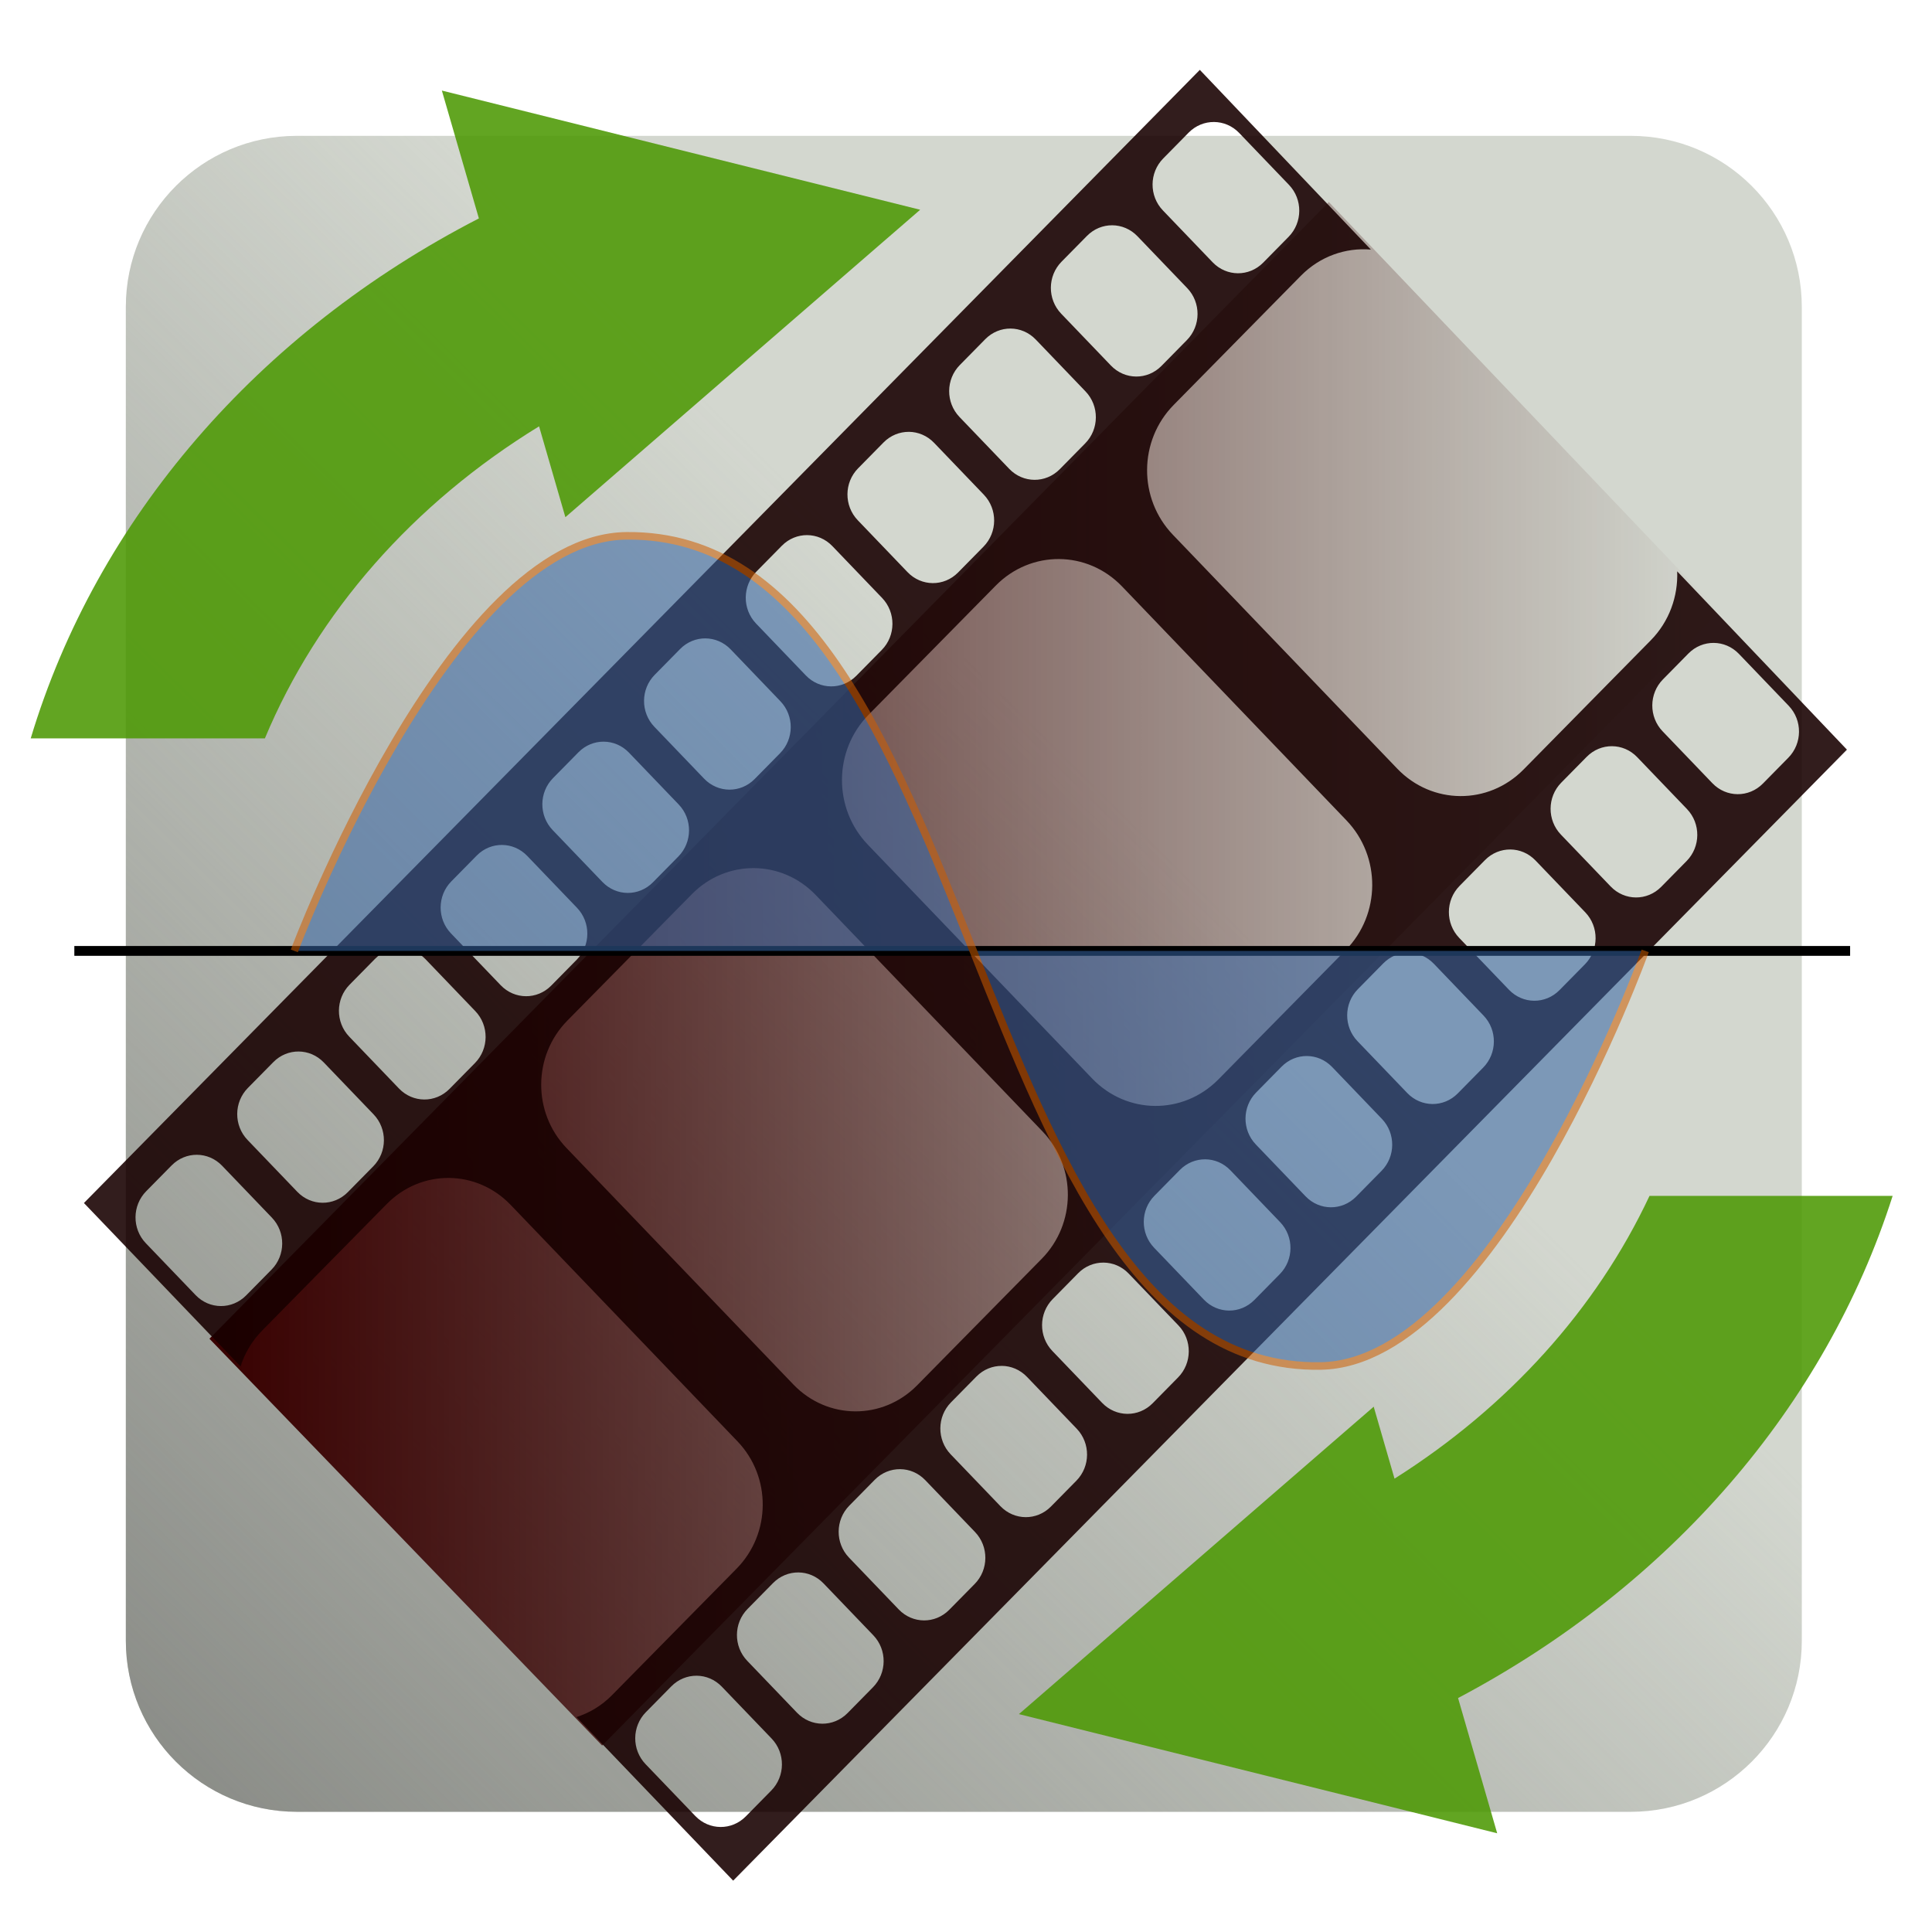
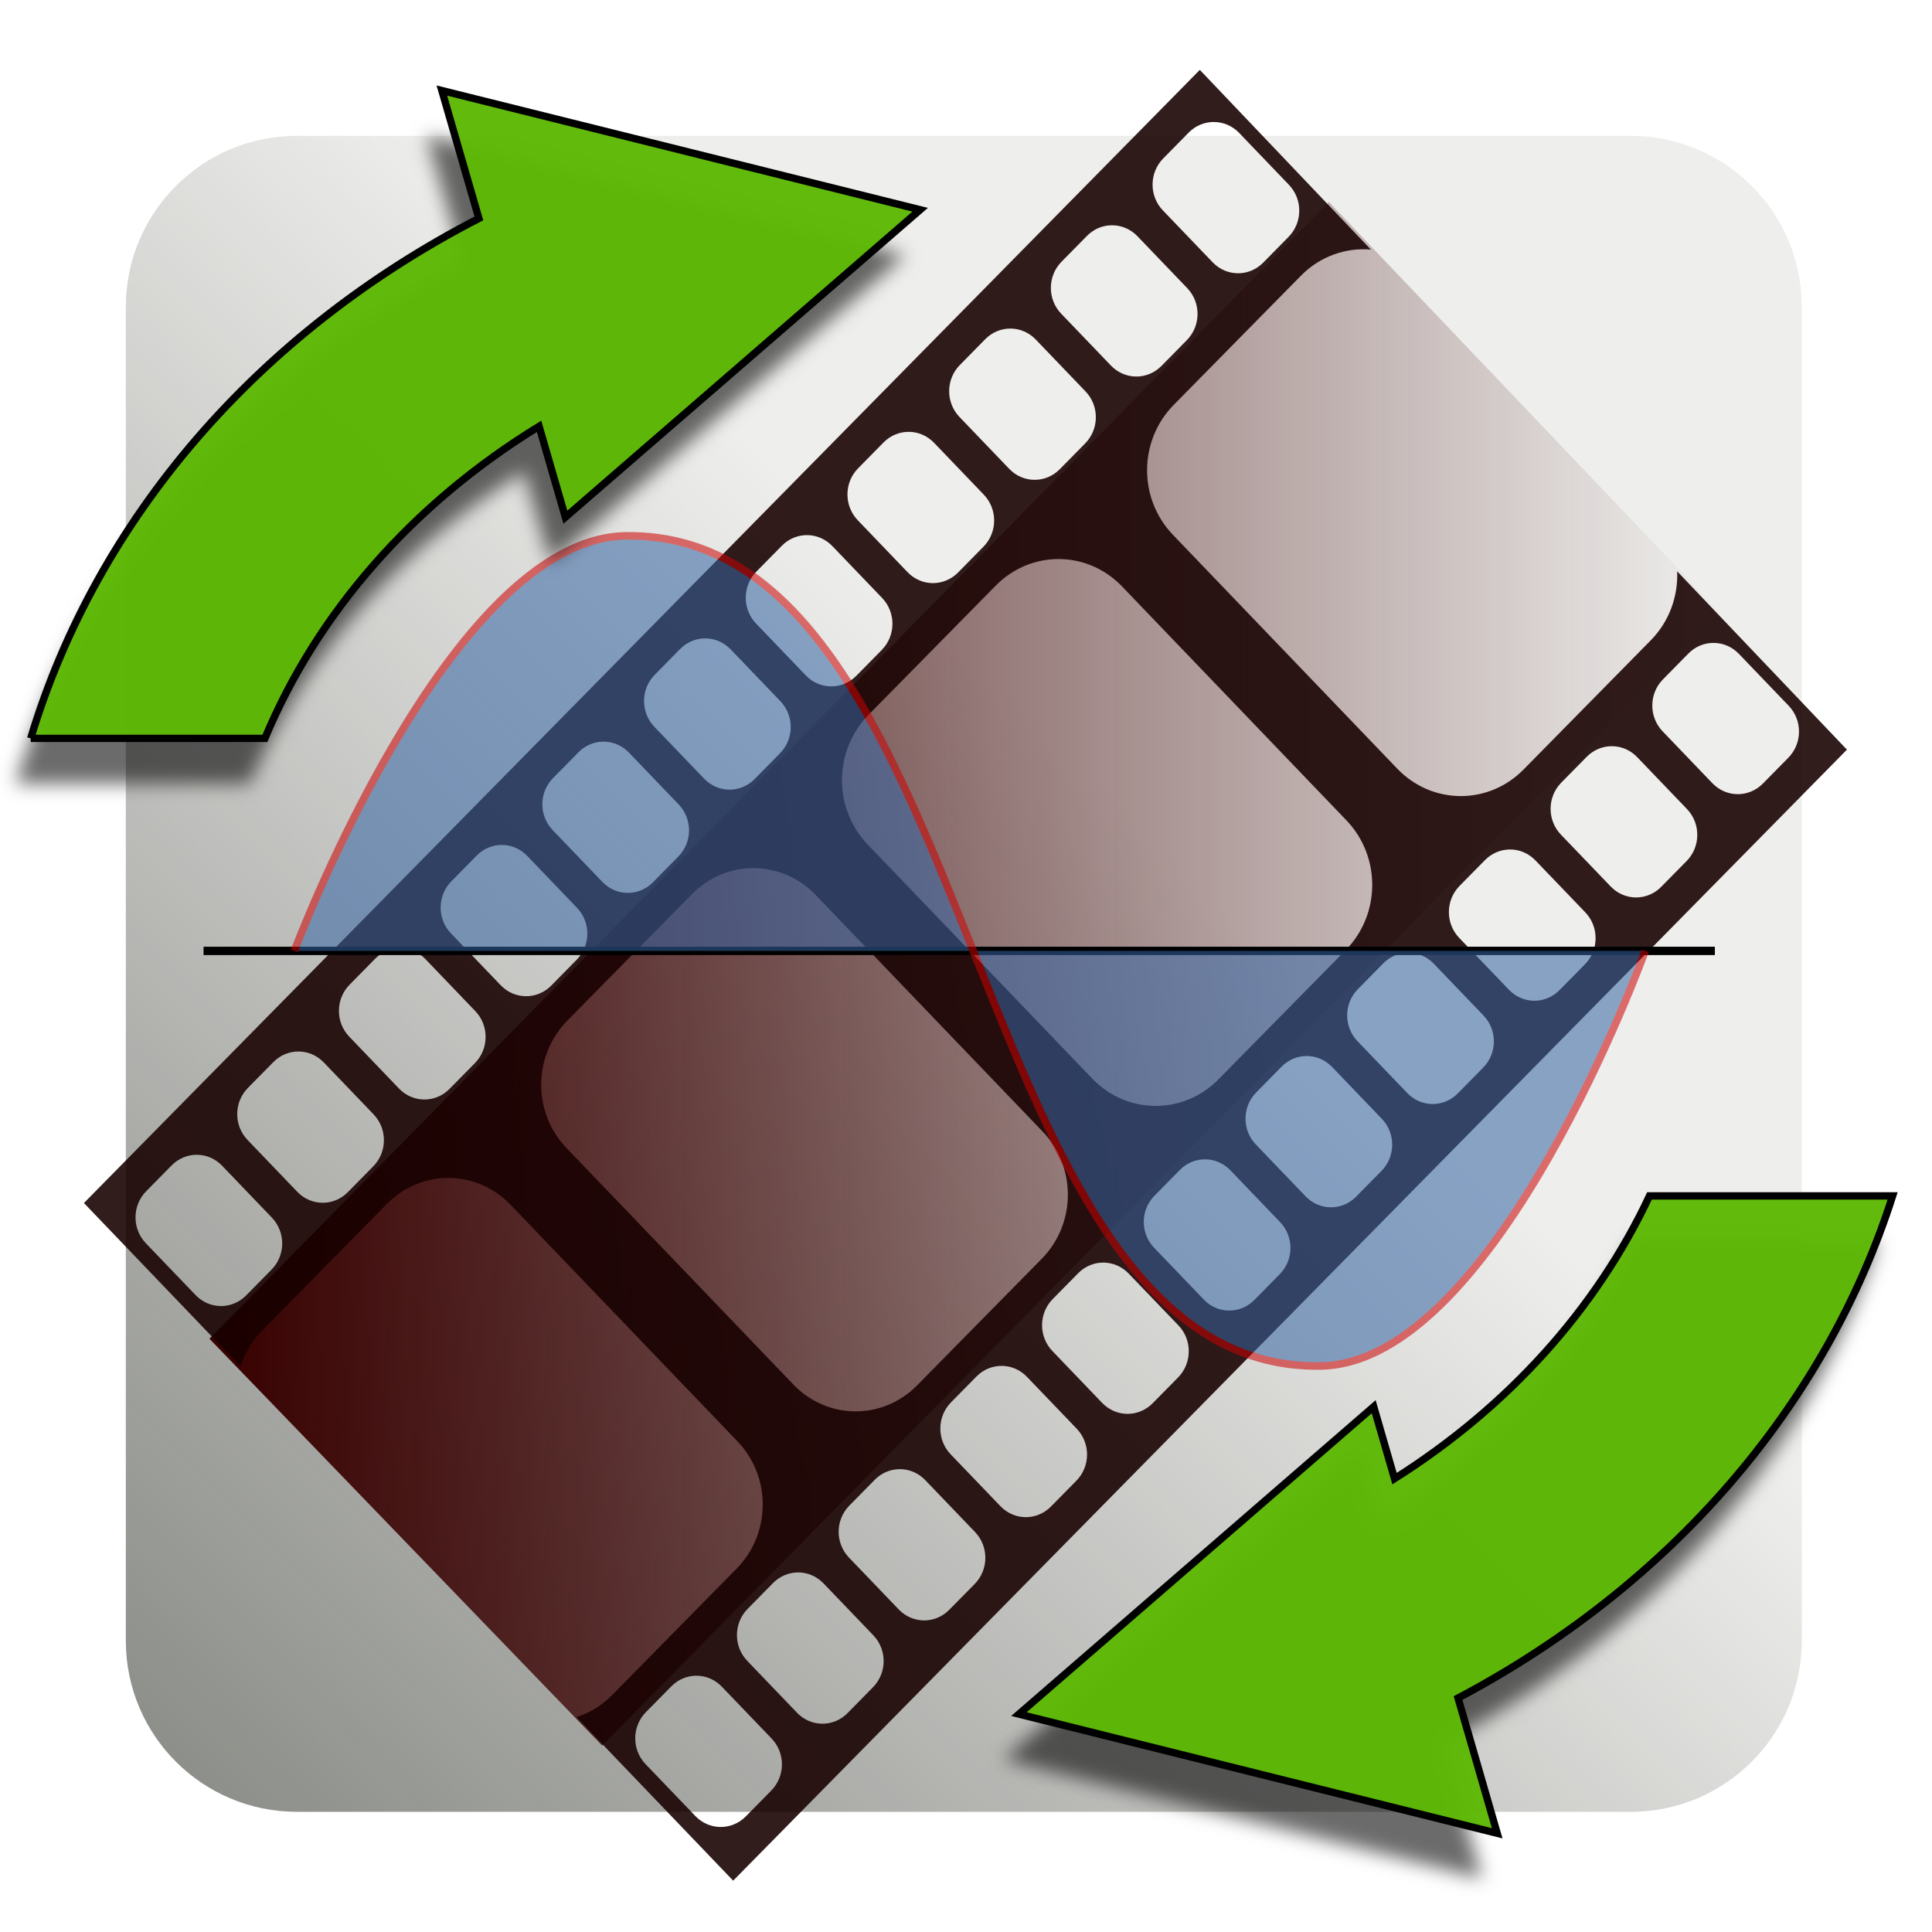
<svg xmlns="http://www.w3.org/2000/svg" xmlns:ns1="http://www.openswatchbook.org/uri/2009/osb" xmlns:xlink="http://www.w3.org/1999/xlink" width="256px" height="256px" viewBox="0 0 256 256" version="1.1" id="SVGRoot" enable-background="new">
  <defs id="defs4485">
    <linearGradient id="linearGradient4752">
      <stop style="stop-color:#888a85;stop-opacity:1;" offset="0" id="stop4748" />
      <stop style="stop-color:#888a85;stop-opacity:0;" offset="1" id="stop4750" />
    </linearGradient>
    <linearGradient id="linearGradient4560">
      <stop style="stop-color:#380000;stop-opacity:1;" offset="0" id="stop4556" />
      <stop style="stop-color:#380000;stop-opacity:0;" offset="1" id="stop4558" />
    </linearGradient>
    <pattern id="Strips1_1" patternTransform="translate(0,0) scale(10,10)" height="1" width="2" patternUnits="userSpaceOnUse">
      <rect id="rect5447" height="2" width="1" y="-0.5" x="0" style="fill:black;stroke:none" />
    </pattern>
    <linearGradient id="linearGradient4727" ns1:paint="solid">
      <stop style="stop-color:#ce5c00;stop-opacity:1;" offset="0" id="stop4725" />
    </linearGradient>
    <pattern patternUnits="userSpaceOnUse" width="55" height="90" patternTransform="translate(-60,50.5)" id="pattern6214">
      <g style="fill:url(#Strips1_1);fill-opacity:1" transform="translate(-15,-28.5)" id="g4691">
        <rect style="opacity:0.815;fill:url(#Strips1_1);fill-opacity:1;stroke:none;stroke-width:4.527;stroke-linecap:round;stroke-linejoin:bevel;stroke-miterlimit:17.6;stroke-dasharray:none;stroke-dashoffset:0;stroke-opacity:1;paint-order:stroke fill markers" id="rect4683" width="30" height="30" x="40" y="59" ry="7.9" />
        <path style="opacity:0.815;fill:url(#Strips1_1);fill-opacity:1;stroke:none;stroke-width:8.601;stroke-linecap:round;stroke-linejoin:bevel;stroke-miterlimit:17.6;stroke-dasharray:none;stroke-dashoffset:0;stroke-opacity:1;paint-order:stroke fill markers" d="m 15,28.5 v 90 l 45,-45 z" id="path4687" />
      </g>
    </pattern>
    <linearGradient xlink:href="#linearGradient4560" id="linearGradient4562" x1="-11.593" y1="128.662" x2="268.939" y2="128.662" gradientUnits="userSpaceOnUse" gradientTransform="matrix(0.712985,0,0,0.712985,36.01753,37.2999)" />
    <linearGradient xlink:href="#linearGradient4752" id="linearGradient4754" x1="11.826" y1="245.717" x2="149.787" y2="106.138" gradientUnits="userSpaceOnUse" gradientTransform="matrix(0.954257,0,0,0.954257,5.390281,5.594659)" />
+     <filter style="color-interpolation-filters:sRGB" id="filter4533" x="-0.012" width="1.023" y="-0.012" height="1.025">
+       <feGaussianBlur stdDeviation="1.194" id="feGaussianBlur4535" />
+     </filter>
  </defs>
  <g id="layer3" style="display:inline">
-     <rect style="display:inline;opacity:1;fill:#d3d7cf;fill-opacity:1;stroke:none;stroke-width:7.004;stroke-linecap:round;stroke-linejoin:bevel;stroke-miterlimit:17.6;stroke-dasharray:none;stroke-dashoffset:0;stroke-opacity:0.976;paint-order:stroke fill markers" id="rect4568-3" width="222.072" height="222.072" x="16.675" y="18" ry="22.66" />
+     <rect style="display:inline;opacity:1;fill:#eeeeec;fill-opacity:1;stroke:none;stroke-width:7.004;stroke-linecap:round;stroke-linejoin:bevel;stroke-miterlimit:17.6;stroke-dasharray:none;stroke-dashoffset:0;stroke-opacity:0.976;paint-order:stroke fill markers" id="rect4568-3" width="222.072" height="222.072" x="16.675" y="18" ry="22.66" />
  </g>
  <g style="display:inline" id="g4738">
    <rect ry="22.66" y="18" x="16.675" height="222.072" width="222.072" id="rect4736" style="display:inline;opacity:1;fill:url(#linearGradient4754);fill-opacity:1;stroke:none;stroke-width:7.004;stroke-linecap:round;stroke-linejoin:bevel;stroke-miterlimit:17.6;stroke-dasharray:none;stroke-dashoffset:0;stroke-opacity:0.976;paint-order:stroke fill markers" />
  </g>
  <g id="layer1" style="display:inline;opacity:1">
    <path style="opacity:1;fill:url(#linearGradient4562);fill-opacity:1;stroke:none;stroke-width:0.927" d="M 176.075,26.769 27.752,177.389 79.787,231.298 227.767,81.029 Z" id="rect5216" />
    <path style="fill:#180000;fill-opacity:0.884;stroke:none;stroke-width:0.94" d="M 158.983,9.258 11.122,159.406 31.872,181.063 c 0.558,-1.742 1.51,-3.382 2.871,-4.764 L 51.252,159.535 c 4.573,-4.644 11.889,-4.596 16.402,0.11 l 30.059,31.333 c 4.514,4.705 4.464,12.23 -0.108,16.874 l -16.509,16.764 c -1.374,1.395 -2.996,2.36 -4.714,2.906 L 97.149,249.197 244.729,99.333 222.235,75.705 c 0.128,3.299 -1.035,6.638 -3.51,9.151 l -16.846,17.108 c -4.666,4.738 -12.129,4.688 -16.735,-0.113 L 155.418,70.865 c -4.606,-4.801 -4.558,-12.479 0.108,-17.217 l 16.846,-17.108 c 2.561,-2.6 5.963,-3.749 9.275,-3.471 z m 1.877,6.907 c 1.21,0.008 2.417,0.492 3.338,1.452 l 6.593,6.873 c 1.842,1.92 1.823,4.992 -0.043,6.888 l -3.369,3.423 c -1.866,1.895 -4.854,1.874 -6.696,-0.046 l -6.593,-6.873 c -1.842,-1.92 -1.823,-4.991 0.043,-6.886 l 3.369,-3.422 c 0.933,-0.948 2.148,-1.417 3.358,-1.409 z m -13.477,13.686 c 1.21,0.008 2.417,0.494 3.338,1.454 l 6.592,6.872 c 1.842,1.92 1.822,4.992 -0.045,6.888 l -3.367,3.42 c -1.867,1.895 -4.852,1.876 -6.695,-0.045 l -6.593,-6.873 c -1.842,-1.92 -1.822,-4.992 0.045,-6.888 l 3.369,-3.42 c 0.933,-0.948 2.145,-1.416 3.355,-1.408 z m -13.477,13.685 c 1.21,0.008 2.417,0.494 3.338,1.454 l 6.593,6.873 c 1.842,1.92 1.825,4.991 -0.042,6.886 l -3.369,3.422 c -1.867,1.895 -4.854,1.876 -6.696,-0.045 l -6.592,-6.873 c -1.842,-1.92 -1.822,-4.991 0.045,-6.886 l 3.369,-3.423 c 0.933,-0.948 2.145,-1.416 3.355,-1.408 z m -13.476,13.685 c 1.209,0.008 2.419,0.495 3.34,1.454 l 6.591,6.872 c 1.842,1.92 1.823,4.992 -0.043,6.888 l -3.369,3.423 c -1.867,1.895 -4.852,1.874 -6.695,-0.046 l -6.592,-6.873 c -1.842,-1.92 -1.825,-4.991 0.042,-6.886 l 3.369,-3.423 c 0.933,-0.948 2.148,-1.416 3.358,-1.408 z m -13.477,13.685 c 1.21,0.008 2.417,0.494 3.338,1.454 l 6.593,6.873 c 1.842,1.92 1.825,4.991 -0.042,6.886 l -3.369,3.422 c -1.867,1.895 -4.854,1.877 -6.696,-0.043 l -6.593,-6.873 c -1.842,-1.92 -1.821,-4.992 0.045,-6.888 l 3.369,-3.422 c 0.933,-0.948 2.145,-1.417 3.355,-1.409 z m 33.381,3.17 c 3.025,0.02 6.043,1.233 8.346,3.633 l 29.725,30.986 c 4.606,4.801 4.556,12.479 -0.11,17.217 l -16.845,17.108 c -4.666,4.738 -12.131,4.688 -16.736,-0.113 l -29.725,-30.986 c -4.606,-4.801 -4.558,-12.479 0.108,-17.217 l 16.845,-17.108 c 2.333,-2.369 5.367,-3.541 8.392,-3.52 z M 93.476,84.59 c 1.21,0.008 2.418,0.494 3.34,1.454 l 6.592,6.873 c 1.842,1.92 1.823,4.991 -0.043,6.886 l -3.369,3.422 c -1.867,1.895 -4.852,1.874 -6.695,-0.046 l -6.592,-6.872 c -1.842,-1.92 -1.825,-4.992 0.042,-6.888 l 3.369,-3.422 c 0.933,-0.948 2.147,-1.416 3.357,-1.408 z m 133.603,0.598 c 1.21,0.008 2.415,0.494 3.336,1.454 l 6.594,6.873 c 1.842,1.92 1.822,4.991 -0.045,6.886 l -3.369,3.423 c -1.866,1.895 -4.852,1.876 -6.695,-0.045 l -6.594,-6.873 c -1.842,-1.92 -1.822,-4.991 0.045,-6.886 l 3.37,-3.425 c 0.933,-0.948 2.147,-1.416 3.357,-1.408 z M 80,98.275 c 1.21,0.007 2.418,0.492 3.34,1.452 l 6.593,6.873 c 1.842,1.92 1.821,4.994 -0.045,6.889 l -3.369,3.42 c -1.867,1.895 -4.852,1.876 -6.695,-0.045 l -6.592,-6.873 c -1.842,-1.92 -1.822,-4.991 0.045,-6.886 l 3.369,-3.422 c 0.933,-0.948 2.145,-1.417 3.355,-1.409 z m 133.601,0.6 c 1.21,0.007 2.415,0.492 3.336,1.452 l 6.594,6.873 c 1.842,1.92 1.823,4.992 -0.043,6.888 l -3.369,3.422 c -1.867,1.895 -4.852,1.874 -6.695,-0.046 l -6.594,-6.872 c -1.842,-1.92 -1.822,-4.992 0.045,-6.888 l 3.369,-3.42 c 0.933,-0.948 2.147,-1.417 3.357,-1.409 z M 66.523,111.96 c 1.21,0.007 2.418,0.494 3.34,1.454 l 6.592,6.873 c 1.842,1.92 1.823,4.991 -0.043,6.886 l -3.37,3.423 c -1.866,1.895 -4.852,1.874 -6.695,-0.046 l -6.592,-6.872 c -1.842,-1.92 -1.822,-4.992 0.045,-6.888 l 3.369,-3.423 c 0.933,-0.948 2.145,-1.416 3.355,-1.408 z m 133.601,0.601 c 1.21,0.007 2.415,0.494 3.336,1.454 l 6.596,6.872 c 1.842,1.92 1.822,4.992 -0.045,6.888 l -3.369,3.42 c -1.867,1.895 -4.852,1.876 -6.695,-0.045 l -6.594,-6.873 c -1.842,-1.92 -1.822,-4.992 0.045,-6.888 l 3.369,-3.42 c 0.933,-0.948 2.147,-1.416 3.357,-1.408 z m -100.22,2.467 c 2.965,0.02 5.922,1.209 8.179,3.562 l 30.06,31.333 c 4.514,4.705 4.464,12.23 -0.108,16.874 l -16.509,16.764 c -4.573,4.644 -11.887,4.596 -16.401,-0.11 L 75.065,152.118 C 70.551,147.413 70.601,139.886 75.173,135.242 L 91.681,118.48 c 2.286,-2.322 5.259,-3.471 8.224,-3.452 z m -46.857,10.616 v 0.003 c 1.21,0.007 2.417,0.494 3.338,1.454 l 6.592,6.872 c 1.842,1.92 1.823,4.992 -0.043,6.888 l -3.369,3.422 c -1.867,1.895 -4.852,1.874 -6.695,-0.046 l -6.592,-6.874 c -1.842,-1.92 -1.822,-4.991 0.045,-6.886 l 3.369,-3.422 c 0.933,-0.948 2.145,-1.417 3.355,-1.409 z m 133.601,0.601 c 1.209,0.007 2.417,0.495 3.338,1.454 l 6.592,6.87 c 1.842,1.92 1.821,4.994 -0.045,6.889 l -3.369,3.422 c -1.866,1.895 -4.851,1.874 -6.693,-0.046 l -6.594,-6.872 c -1.842,-1.92 -1.822,-4.992 0.045,-6.888 l 3.369,-3.422 c 0.933,-0.948 2.146,-1.416 3.357,-1.408 z M 39.57,139.33 c 1.21,0.008 2.417,0.494 3.338,1.454 l 6.592,6.873 c 1.842,1.92 1.825,4.992 -0.042,6.888 l -3.369,3.42 c -1.867,1.895 -4.854,1.874 -6.696,-0.046 l -6.592,-6.872 c -1.842,-1.92 -1.822,-4.992 0.045,-6.888 l 3.369,-3.42 c 0.933,-0.948 2.145,-1.417 3.355,-1.409 z m 133.6,0.598 h 0.004 c 1.21,0.008 2.415,0.494 3.336,1.454 h 0.003 l 6.594,6.873 c 1.842,1.92 1.822,4.992 -0.045,6.888 l -3.369,3.42 c -1.867,1.895 -4.852,1.878 -6.695,-0.043 l -6.594,-6.873 c -1.842,-1.92 -1.821,-4.992 0.045,-6.888 l 3.369,-3.423 c 0.933,-0.948 2.145,-1.416 3.355,-1.408 z M 26.093,153.015 c 1.21,0.008 2.418,0.493 3.34,1.454 l 6.592,6.873 c 1.842,1.92 1.823,4.992 -0.043,6.888 l -3.369,3.42 c -1.867,1.895 -4.854,1.877 -6.696,-0.043 l -6.592,-6.873 c -1.842,-1.92 -1.822,-4.992 0.045,-6.888 l 3.369,-3.42 c 0.933,-0.948 2.145,-1.419 3.355,-1.411 z m 133.601,0.6 c 1.21,0.007 2.417,0.494 3.338,1.454 l 6.594,6.873 c 1.842,1.92 1.822,4.991 -0.045,6.886 l -3.369,3.422 c -1.866,1.895 -4.851,1.876 -6.693,-0.044 l -6.594,-6.873 c -1.842,-1.92 -1.823,-4.992 0.043,-6.888 l 3.369,-3.42 c 0.933,-0.948 2.147,-1.417 3.357,-1.409 z m -13.476,13.686 c 1.21,0.008 2.417,0.493 3.338,1.454 l 6.594,6.87 c 1.842,1.92 1.821,4.994 -0.045,6.889 l -3.369,3.422 c -1.867,1.895 -4.852,1.874 -6.695,-0.046 l -6.594,-6.873 c -1.842,-1.92 -1.822,-4.991 0.045,-6.886 l 3.369,-3.422 c 0.933,-0.948 2.146,-1.416 3.357,-1.408 z m -13.476,13.685 c 1.21,0.007 2.415,0.494 3.336,1.454 l 6.594,6.872 c 1.842,1.92 1.822,4.992 -0.045,6.888 l -3.369,3.422 c -1.866,1.895 -4.852,1.876 -6.695,-0.044 l -6.594,-6.873 c -1.842,-1.92 -1.822,-4.991 0.045,-6.886 l 3.369,-3.423 c 0.933,-0.948 2.148,-1.416 3.358,-1.408 z m -13.477,13.685 c 1.21,0.007 2.415,0.494 3.336,1.454 l 6.594,6.873 c 1.842,1.92 1.823,4.991 -0.043,6.886 l -3.37,3.42 c -1.866,1.895 -4.851,1.877 -6.693,-0.043 l -6.594,-6.873 c -1.842,-1.92 -1.822,-4.991 0.045,-6.886 l 3.369,-3.423 c 0.933,-0.948 2.147,-1.416 3.357,-1.408 z m -13.477,13.685 c 1.21,0.008 2.415,0.494 3.336,1.454 l 6.594,6.873 c 1.842,1.92 1.823,4.991 -0.043,6.886 l -3.369,3.423 c -1.866,1.895 -4.852,1.874 -6.695,-0.046 l -6.594,-6.873 c -1.842,-1.92 -1.822,-4.991 0.045,-6.886 l 3.369,-3.422 c 0.933,-0.948 2.147,-1.417 3.357,-1.409 z m -13.476,13.686 c 1.21,0.008 2.415,0.493 3.336,1.454 l 6.594,6.87 c 1.842,1.92 1.821,4.995 -0.045,6.891 l -3.369,3.42 c -1.867,1.895 -4.851,1.874 -6.693,-0.046 l -6.594,-6.872 c -1.842,-1.92 -1.823,-4.992 0.043,-6.888 l 3.369,-3.42 c 0.933,-0.948 2.148,-1.417 3.358,-1.409 z" id="rect5116" />
  </g>
  <g id="layer2" style="display:inline">
-     <path style="color:#000000;font-style:normal;font-variant:normal;font-weight:normal;font-stretch:normal;font-size:medium;line-height:normal;font-family:sans-serif;font-variant-ligatures:normal;font-variant-position:normal;font-variant-caps:normal;font-variant-numeric:normal;font-variant-alternates:normal;font-feature-settings:normal;text-indent:0;text-align:start;text-decoration:none;text-decoration-line:none;text-decoration-style:solid;text-decoration-color:#000000;letter-spacing:normal;word-spacing:normal;text-transform:none;writing-mode:lr-tb;direction:ltr;text-orientation:mixed;dominant-baseline:auto;baseline-shift:baseline;text-anchor:start;white-space:normal;shape-padding:0;clip-rule:nonzero;display:inline;overflow:visible;visibility:visible;opacity:1;isolation:auto;mix-blend-mode:normal;color-interpolation:sRGB;color-interpolation-filters:linearRGB;solid-color:#000000;solid-opacity:1;vector-effect:none;fill:#000000;fill-opacity:1;fill-rule:nonzero;stroke:#000000;stroke-width:0.3;stroke-linecap:butt;stroke-linejoin:miter;stroke-miterlimit:4;stroke-dasharray:none;stroke-dashoffset:0;stroke-opacity:1;color-rendering:auto;image-rendering:auto;shape-rendering:auto;text-rendering:auto;enable-background:accumulate" d="m 10,125.5 v 1 h 235 v -1 z" id="path4515" />
-     <path style="fill:#3465a4;fill-opacity:1;stroke:#ce5c00;stroke-width:1;stroke-linecap:butt;stroke-linejoin:miter;stroke-miterlimit:4;stroke-dasharray:none;stroke-opacity:1;opacity:0.548" d="m 39,126 c 0,0 20.523,-54.744 44,-55 47.798,-0.521 44.206,110.788 92,110 23.268,-0.384 43,-55 43,-55" id="path4563" />
+     <path style="color:#000000;font-style:normal;font-variant:normal;font-weight:normal;font-stretch:normal;font-size:medium;line-height:normal;font-family:sans-serif;font-variant-ligatures:normal;font-variant-position:normal;font-variant-caps:normal;font-variant-numeric:normal;font-variant-alternates:normal;font-feature-settings:normal;text-indent:0;text-align:start;text-decoration:none;text-decoration-line:none;text-decoration-style:solid;text-decoration-color:#000000;letter-spacing:normal;word-spacing:normal;text-transform:none;writing-mode:lr-tb;direction:ltr;text-orientation:mixed;dominant-baseline:auto;baseline-shift:baseline;text-anchor:start;white-space:normal;shape-padding:0;clip-rule:nonzero;display:inline;overflow:visible;visibility:visible;opacity:1;isolation:auto;mix-blend-mode:normal;color-interpolation:sRGB;color-interpolation-filters:linearRGB;solid-color:#000000;solid-opacity:1;vector-effect:none;fill:#000000;fill-opacity:1;fill-rule:nonzero;stroke:#000000;stroke-width:0.255;stroke-linecap:butt;stroke-linejoin:miter;stroke-miterlimit:4;stroke-dasharray:none;stroke-dashoffset:0;stroke-opacity:1;color-rendering:auto;image-rendering:auto;shape-rendering:auto;text-rendering:auto;enable-background:accumulate" d="m 27.1,125.574 v 0.851 h 200 v -0.851 z" id="path4515" />
+     <path style="fill:#3465a4;fill-opacity:1;stroke:#cc0000;stroke-width:1;stroke-linecap:butt;stroke-linejoin:miter;stroke-miterlimit:4;stroke-dasharray:none;stroke-opacity:1;opacity:0.548" d="m 39,126 c 0,0 20.523,-54.744 44,-55 47.798,-0.521 44.206,110.788 92,110 23.268,-0.384 43,-55 43,-55" id="path4563" />
  </g>
  <g id="layer4" style="display:inline">
-     <path style="display:inline;fill:#4e9a06;fill-opacity:0.884;stroke:none;stroke-width:0.975" d="M 4.069,97.84 H 35.099 A 85.887,98.68 88.352 0 1 71.43,56.491 L 74.915,68.53 121.926,27.793 58.549,12 63.454,28.942 A 128.291,113.727 0.454 0 0 4.069,97.84 Z M 135.012,227.129 l 63.375,15.791 -5.186,-17.92 a 128.291,113.727 0.454 0 0 57.584,-66.539 h -32.217 a 85.887,98.68 88.352 0 1 -33.786,37.467 l -2.76,-9.534 z" id="path4664-6" />
+     <path id="path4523" d="M 2.069,103.84 H 33.099 A 85.887,98.68 88.352 0 1 69.43,62.491 L 72.915,74.53 119.926,33.793 56.549,18 61.454,34.942 A 128.291,113.727 0.454 0 0 2.069,103.84 Z m 130.943,129.289 63.375,15.791 -5.186,-17.92 a 128.291,113.727 0.454 0 0 57.584,-66.539 h -32.217 a 85.887,98.68 88.352 0 1 -33.786,37.467 l -2.76,-9.534 z" style="display:inline;opacity:0.597;fill:#000000;fill-opacity:0.969;stroke:none;stroke-width:0.975;filter:url(#filter4533)" />
+     <path style="display:inline;fill:#5eb907;fill-opacity:0.969;stroke:#000000;stroke-width:0.975;stroke-miterlimit:4;stroke-dasharray:none" d="M 4.069,97.84 H 35.099 A 85.887,98.68 88.352 0 1 71.43,56.491 L 74.915,68.53 121.926,27.793 58.549,12 63.454,28.942 A 128.291,113.727 0.454 0 0 4.069,97.84 Z M 135.012,227.129 l 63.375,15.791 -5.186,-17.92 a 128.291,113.727 0.454 0 0 57.584,-66.539 h -32.217 a 85.887,98.68 88.352 0 1 -33.786,37.467 l -2.76,-9.534 z" id="path4664-6" />
  </g>
  <g id="layer5" style="display:none">
    <path style="color:#000000;font-style:normal;font-variant:normal;font-weight:normal;font-stretch:normal;font-size:medium;line-height:normal;font-family:sans-serif;font-variant-ligatures:normal;font-variant-position:normal;font-variant-caps:normal;font-variant-numeric:normal;font-variant-alternates:normal;font-feature-settings:normal;text-indent:0;text-align:start;text-decoration:none;text-decoration-line:none;text-decoration-style:solid;text-decoration-color:#000000;letter-spacing:normal;word-spacing:normal;text-transform:none;writing-mode:lr-tb;direction:ltr;text-orientation:mixed;dominant-baseline:auto;baseline-shift:baseline;text-anchor:start;white-space:normal;shape-padding:0;clip-rule:nonzero;display:inline;overflow:visible;visibility:visible;opacity:1;isolation:auto;mix-blend-mode:normal;color-interpolation:sRGB;color-interpolation-filters:linearRGB;solid-color:#000000;solid-opacity:1;vector-effect:none;fill:#73d216;fill-opacity:1;fill-rule:nonzero;stroke:#4e9a06;stroke-width:6.262;stroke-linecap:round;stroke-linejoin:round;stroke-miterlimit:4;stroke-dasharray:none;stroke-dashoffset:0;stroke-opacity:1;color-rendering:auto;image-rendering:auto;shape-rendering:auto;text-rendering:auto;enable-background:accumulate" d="M 46.218,49.049 V 50 H 94 L 47.113,96.887 v 58.416 L 152.416,50 h 50.994 L 51.221,206.945 h 53.636 l 99.202,-99.202 v 55.726 l -43.476,43.476 h 44.68 l -1.692,-0.951 h -40.691 l 42.131,-42.131 V 105.447 L 104.463,205.994 H 53.469 L 205.658,49.049 H 152.022 L 48.065,153.007 V 97.281 L 96.296,49.049 Z" id="path4593" />
  </g>
</svg>
